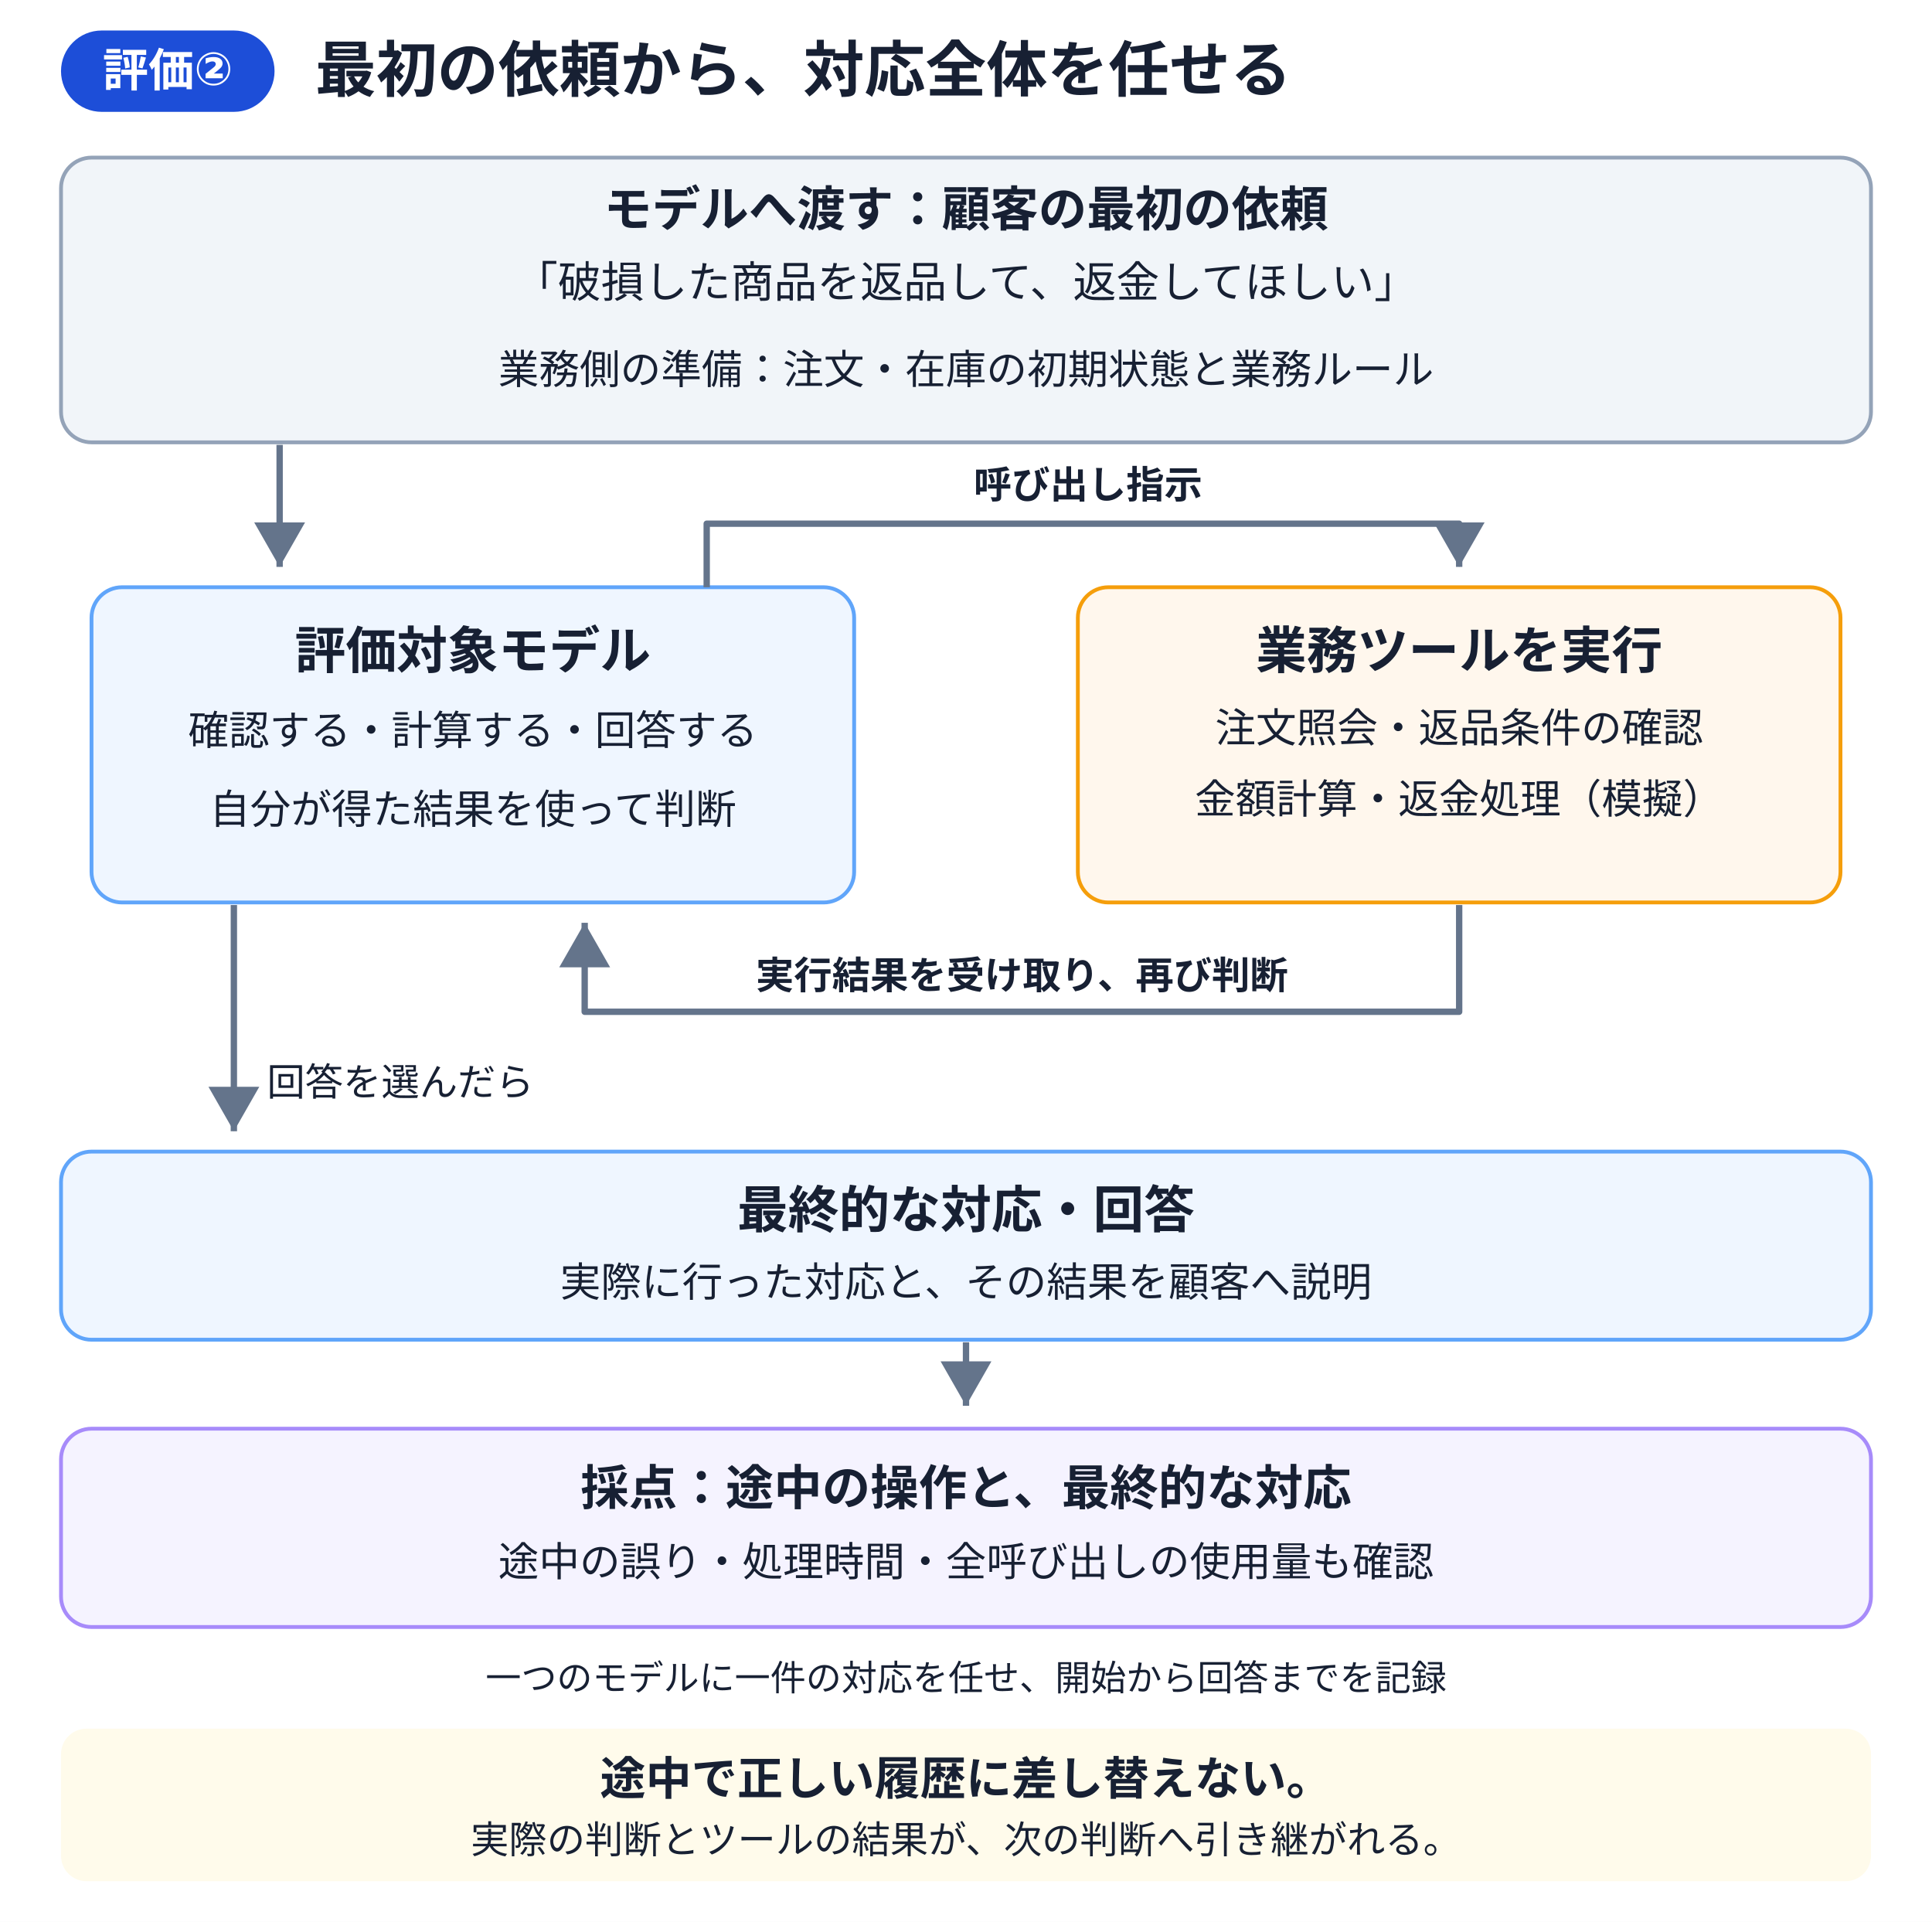
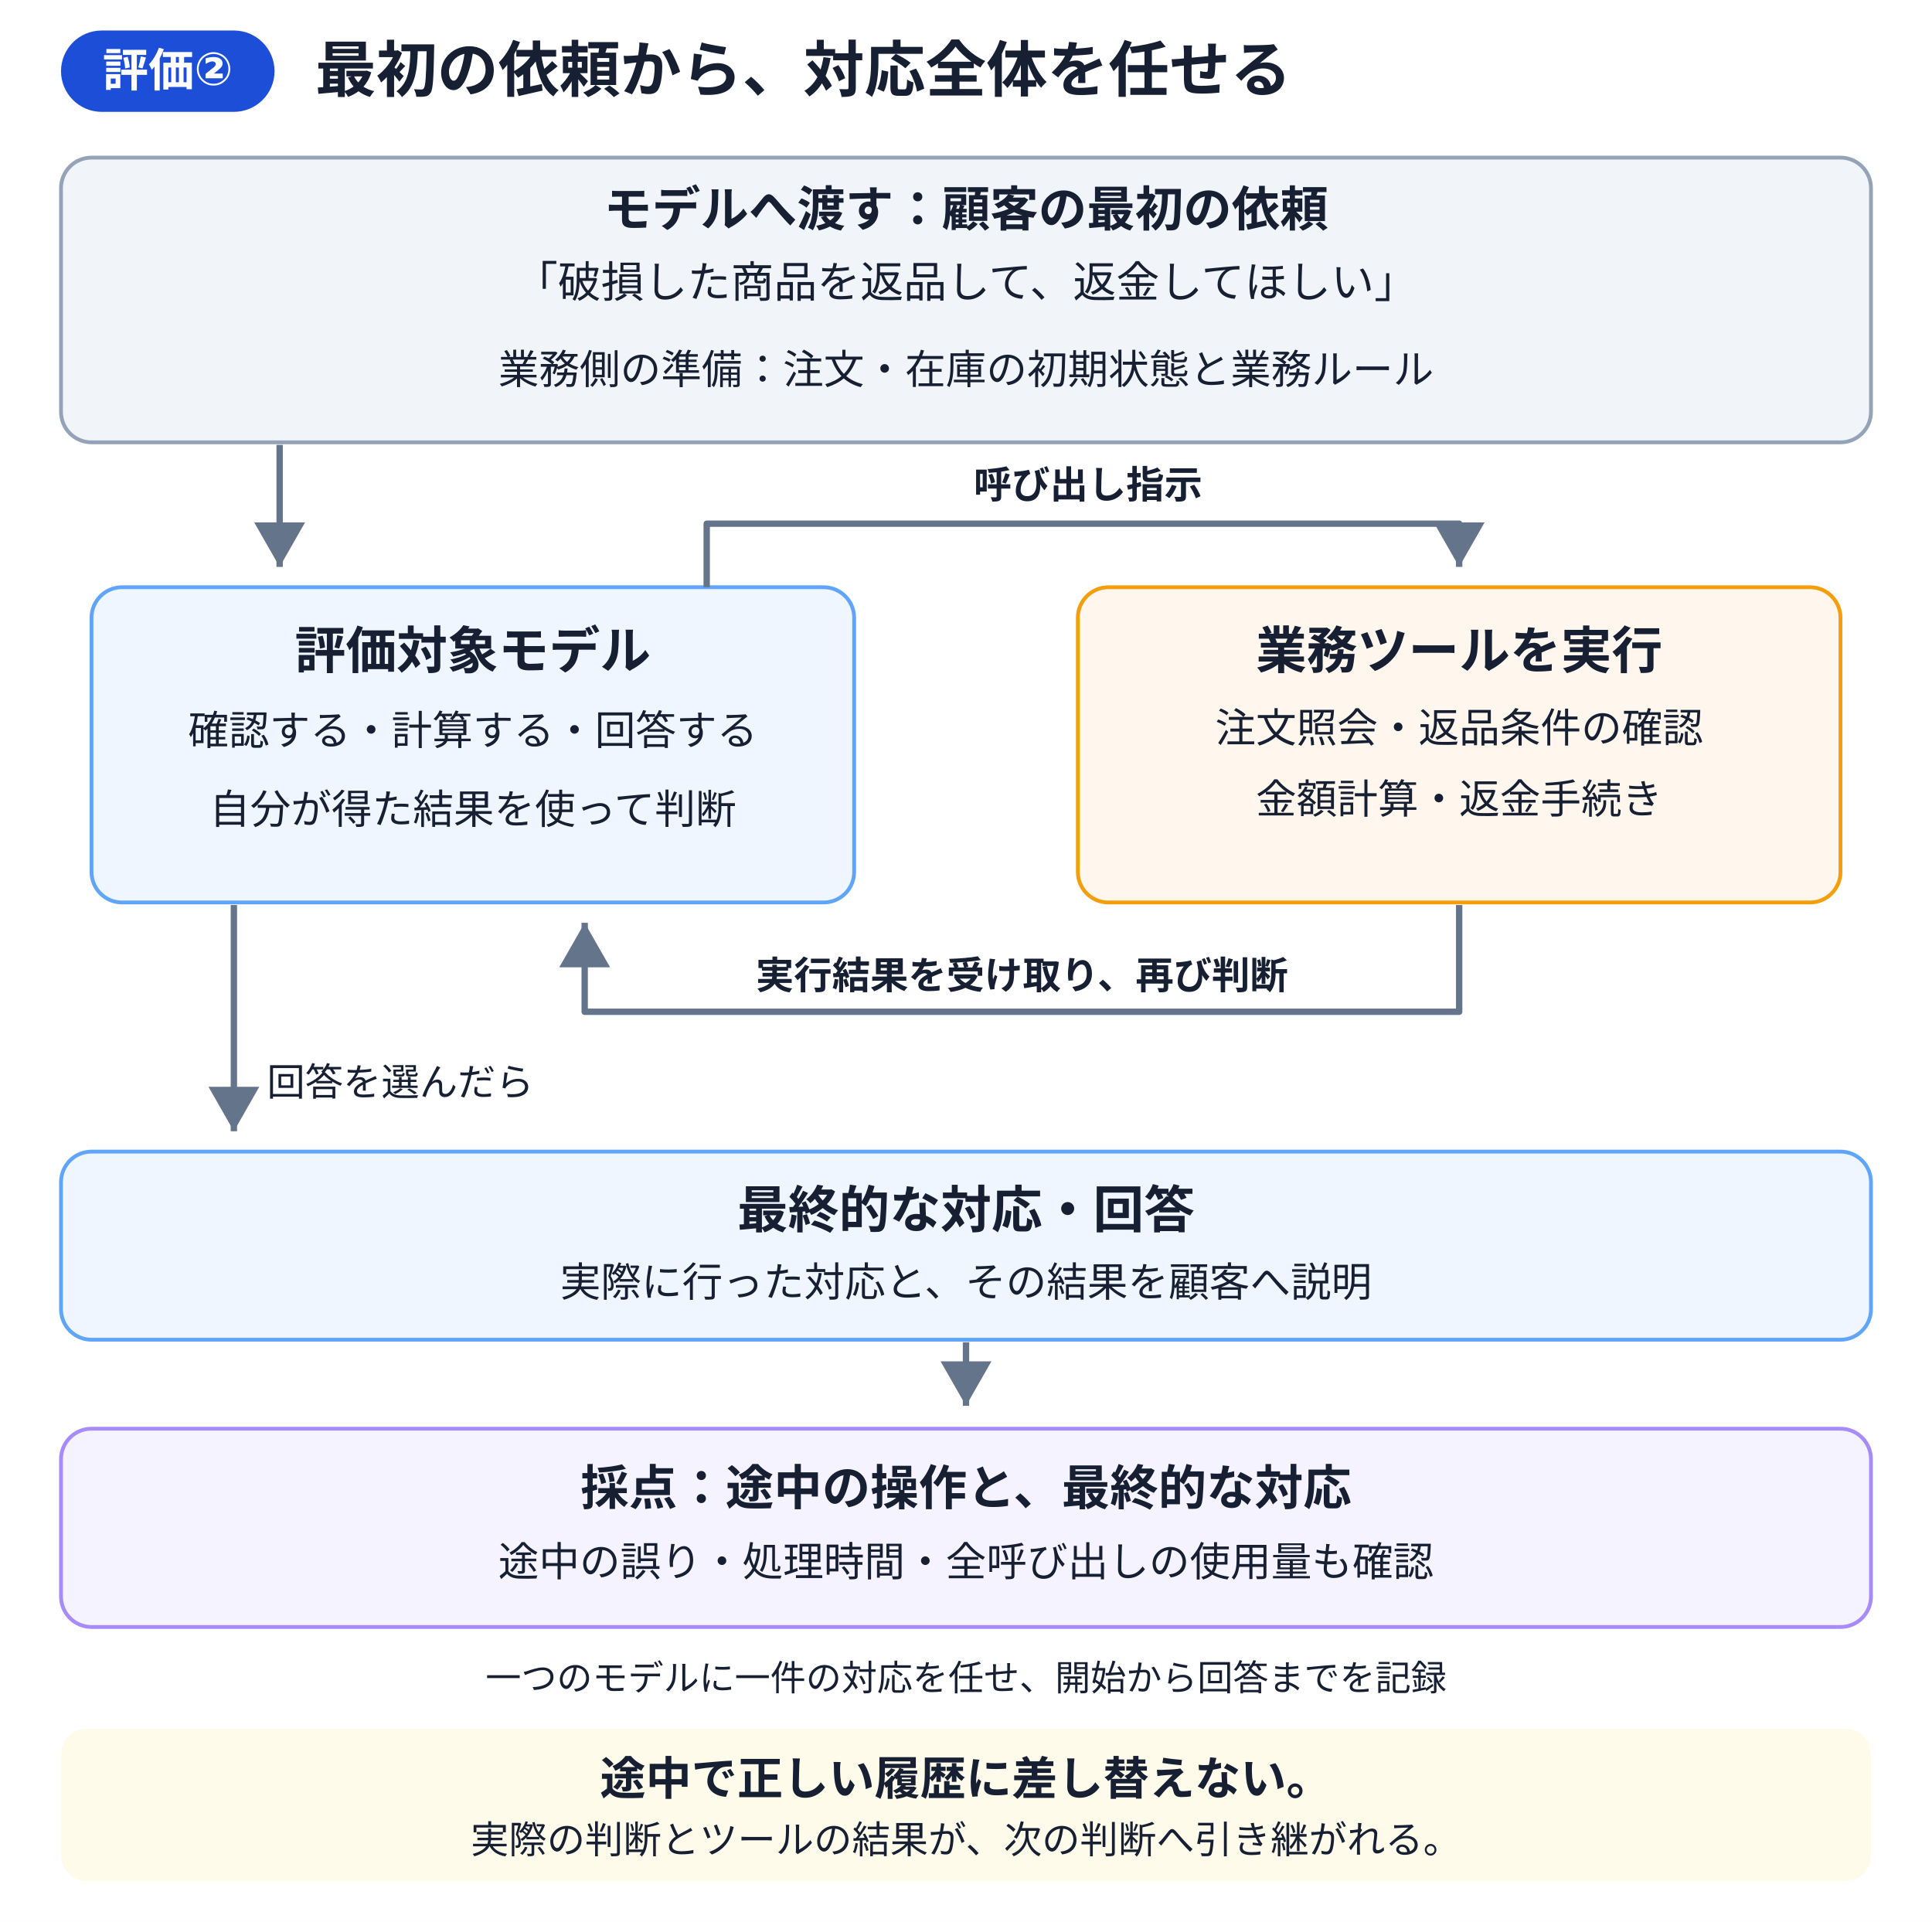
<svg xmlns="http://www.w3.org/2000/svg" width="760" height="756" viewBox="0 0 760 756" role="img" aria-labelledby="title desc">
  <defs>
    <marker id="arrow" markerWidth="8" markerHeight="8" refX="7" refY="4" orient="auto">
      <path d="M0,0 L7,4 L0,8 Z" fill="#64748b" />
    </marker>
  </defs>
  <rect width="100%" height="100%" fill="#fff" />
  <g font-family="Yu Gothic,Meiryo,Noto Sans JP,sans-serif">
    <rect x="24" y="12" width="84" height="32" rx="16" fill="#1d4ed8" />
    <text x="66" y="34" font-size="18" text-anchor="middle" fill="#fff" font-weight="bold">評価②</text>
    <text x="124" y="36" font-size="24" text-anchor="start" fill="#172033" font-weight="bold">最初の依頼から、対応全体を任せる</text>
    <rect x="24" y="62" width="712" height="112" rx="12" fill="#f1f5f9" stroke="#94a3b8" stroke-width="1.5" />
    <text x="380" y="89" font-size="19" text-anchor="middle" fill="#172033" font-weight="bold">モデルへ渡す：顧客の最初の依頼</text>
    <text x="380" y="117" font-size="17" text-anchor="middle" fill="#172033">「破損した商品を返品して、返金してほしい」</text>
    <text x="380" y="151" font-size="16" text-anchor="middle" fill="#172033">業務側の準備：注文・在庫の初期状態と業務ルール</text>
    <polyline points="110,175 110,223" fill="none" stroke="#64748b" stroke-width="2.5" stroke-linejoin="round" marker-end="url(#arrow)" />
    <rect x="36" y="231" width="300" height="124" rx="12" fill="#eff6ff" stroke="#60a5fa" stroke-width="1.5" />
    <text x="186" y="263" font-size="20" text-anchor="middle" fill="#172033" font-weight="bold">評価対象モデル</text>
    <text x="186" y="293" font-size="16" text-anchor="middle" fill="#172033">確認する・計算する・回答する</text>
    <text x="186" y="324" font-size="16" text-anchor="middle" fill="#172033">自分が得た結果を使って判断</text>
    <rect x="424" y="231" width="300" height="124" rx="12" fill="#fff7ed" stroke="#f59e0b" stroke-width="1.5" />
    <text x="574" y="263" font-size="20" text-anchor="middle" fill="#172033" font-weight="bold">業務ツールを実行</text>
    <text x="574" y="292" font-size="16" text-anchor="middle" fill="#172033">注文照会・返品条件の確認</text>
-     <text x="574" y="320" font-size="16" text-anchor="middle" fill="#172033">金額計算・返金処理（模擬）</text>
+     <text x="574" y="320" font-size="16" text-anchor="middle" fill="#172033">金額計算・返金手続き</text>
    <polyline points="278,231 278,206 574,206 574,223" fill="none" stroke="#64748b" stroke-width="2.5" stroke-linejoin="round" marker-end="url(#arrow)" />
    <text x="428" y="196" font-size="15" text-anchor="middle" fill="#172033" font-weight="bold">呼び出し指示</text>
    <polyline points="574,356 574,398 230,398 230,363" fill="none" stroke="#64748b" stroke-width="2.5" stroke-linejoin="round" marker-end="url(#arrow)" />
    <text x="402" y="389" font-size="15" text-anchor="middle" fill="#172033" font-weight="bold">実行結果を受け取り、再び判断</text>
    <polyline points="92,356 92,445" fill="none" stroke="#64748b" stroke-width="2.5" stroke-linejoin="round" marker-end="url(#arrow)" />
    <text x="105" y="431" font-size="15" text-anchor="start" fill="#172033">回答を選んだら</text>
    <rect x="24" y="453" width="712" height="74" rx="12" fill="#eff6ff" stroke="#60a5fa" stroke-width="1.5" />
    <text x="380" y="483" font-size="20" text-anchor="middle" fill="#172033" font-weight="bold">最終的な対応・回答</text>
    <text x="380" y="510" font-size="16" text-anchor="middle" fill="#172033">実際に行った対応と、その結果を顧客へ説明</text>
    <polyline points="380,528 380,553" fill="none" stroke="#64748b" stroke-width="2.5" stroke-linejoin="round" marker-end="url(#arrow)" />
    <rect x="24" y="562" width="712" height="78" rx="12" fill="#f5f3ff" stroke="#a78bfa" stroke-width="1.5" />
    <text x="380" y="592" font-size="19" text-anchor="middle" fill="#172033" font-weight="bold">採点：途中の操作と、最終的な対応</text>
    <text x="380" y="620" font-size="16" text-anchor="middle" fill="#172033">途中の誤り・処理時間・全呼び出しの使用量も確認</text>
    <text x="380" y="665" font-size="14" text-anchor="middle" fill="#172033">一つのモデルに一件の対応を任せ、開始から回答までを記録</text>
    <rect x="24" y="680" width="712" height="60" rx="10" fill="#fffbeb" />
    <text x="380" y="706" font-size="18" text-anchor="middle" fill="#172033" font-weight="bold">途中で正しい履歴に差し替えない。</text>
    <text x="380" y="729" font-size="15" text-anchor="middle" fill="#172033">実際の判断とツールの結果が、次の判断へ引き継がれる。</text>
  </g>
</svg>
